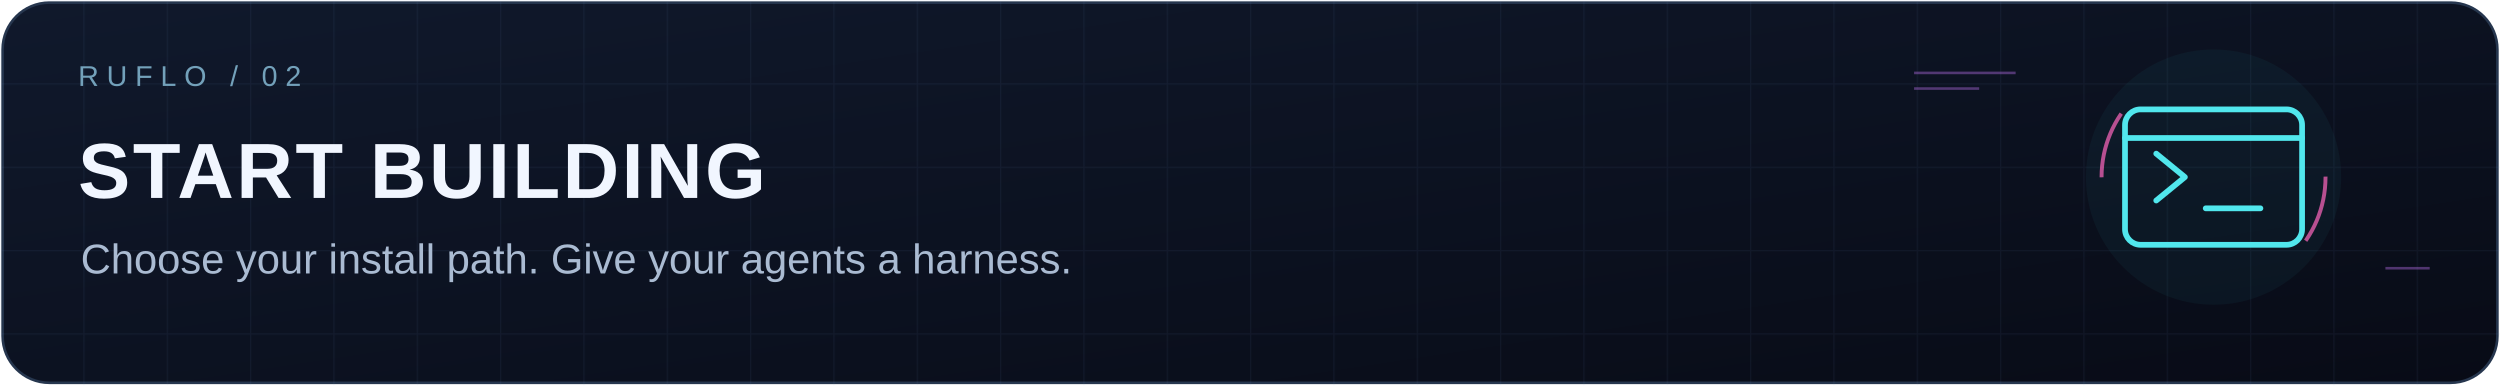
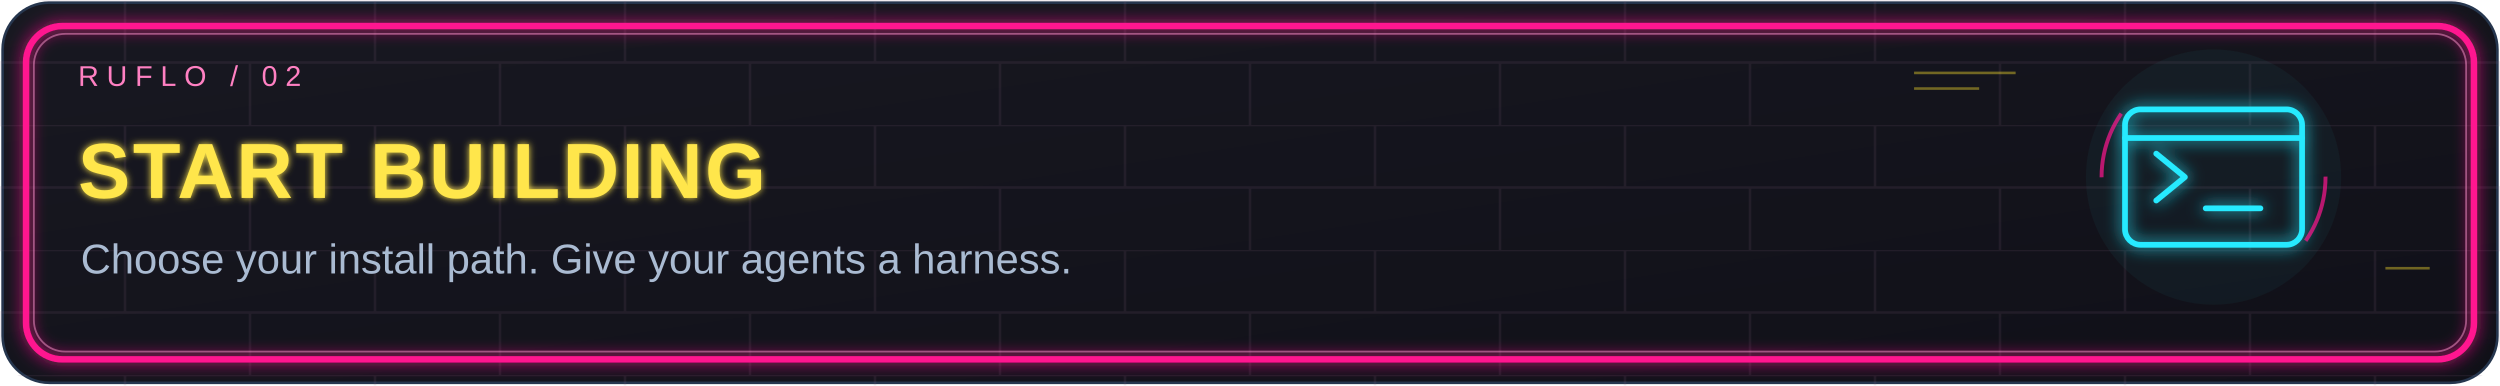
<svg xmlns="http://www.w3.org/2000/svg" width="960" height="148" viewBox="0 0 960 148" role="img" aria-labelledby="title desc">
  <defs>
    <linearGradient id="bg" x2="1" y2="1">
-       <stop stop-color="#10192c" />
-       <stop offset="1" stop-color="#080b16" />
+       <stop stop-color="#181821" />
+       <stop offset="1" stop-color="#101018" />
    </linearGradient>
    <linearGradient id="neon">
-       <stop stop-color="#3ae8ed" />
-       <stop offset=".55" stop-color="#a88cff" />
-       <stop offset="1" stop-color="#ff58bc" />
+       <stop stop-color="#27eaff" />
+       <stop offset=".55" stop-color="#ffe32e" />
+       <stop offset="1" stop-color="#ff168f" />
    </linearGradient>
-     <pattern id="grid" width="32" height="32" patternUnits="userSpaceOnUse">
-       <path d="M32 0H0V32" fill="none" stroke="#7f9cce" stroke-opacity=".07" />
+     <filter id="glow" x="-60%" y="-100%" width="220%" height="300%">
+       <feGaussianBlur stdDeviation="3" />
+       <feMerge>
+         <feMergeNode />
+         <feMergeNode in="SourceGraphic" />
+       </feMerge>
+     </filter>
+     <filter id="soft" x="-20%" y="-80%" width="140%" height="260%">
+       <feGaussianBlur stdDeviation="1.5" />
+       <feMerge>
+         <feMergeNode />
+         <feMergeNode in="SourceGraphic" />
+       </feMerge>
+     </filter>
+     <pattern id="grid" width="96" height="48" patternUnits="userSpaceOnUse">
+       <path d="M0 0H96M0 24H96M48 0V24M0 24V48M96 24V48" fill="none" stroke="#8d6683" stroke-opacity=".13" />
    </pattern>
  </defs>
-   <style>text{font-family:Arial,Helvetica,sans-serif}.mono{font-family:monospace}.flow{stroke-dasharray:8 18;animation:flow 8s linear infinite}.orbit{transform-box:fill-box;transform-origin:center;animation:spin 28s linear infinite}.pulse{animation:pulse 5s ease-in-out infinite}.rise{animation:rise 7s ease-in-out infinite}@keyframes flow{to{stroke-dashoffset:-208}}@keyframes spin{to{transform:rotate(360deg)}}@keyframes pulse{0%,100%{opacity:.45}50%{opacity:1}}@keyframes rise{0%,100%{transform:translateY(0)}50%{transform:translateY(-5px)}}@media(prefers-reduced-motion:reduce){*{animation:none!important}}</style>
+   <style>text{font-family:Arial,Helvetica,sans-serif}.mono{font-family:monospace}.flow{stroke-dasharray:12 40;animation:flow 5s linear infinite;filter:url(#glow)}.tube{filter:url(#glow);animation:flicker 13s linear infinite}.tube2{filter:url(#glow);animation:flicker 17s 3s linear infinite}.gold{fill:#ffe64c;filter:url(#soft)}@keyframes flicker{0%,43%,45%,47%,100%{opacity:1}44%,46%{opacity:.55}}.orbit{transform-box:fill-box;transform-origin:center;animation:spin 28s linear infinite}.pulse{animation:pulse 5s ease-in-out infinite}.rise{animation:rise 7s ease-in-out infinite}@keyframes flow{to{stroke-dashoffset:-208}}@keyframes spin{to{transform:rotate(360deg)}}@keyframes pulse{0%,100%{opacity:.45}50%{opacity:1}}@keyframes rise{0%,100%{transform:translateY(0)}50%{transform:translateY(-5px)}}@media(prefers-reduced-motion:reduce){*{animation:none!important}}</style>
  <rect x="1" y="1" width="958" height="146" rx="18" fill="url(#bg)" stroke="#26364e" />
  <rect width="960" height="148" rx="18" fill="url(#grid)" />
+   <rect x="10" y="10" width="940" height="128" rx="14" fill="none" stroke="#ff168f" stroke-width="2.5" class="tube" />
+   <rect x="13" y="13" width="934" height="122" rx="12" fill="none" stroke="#ff9ad0" stroke-opacity=".5" stroke-width=".7" />
  <path d="M24 130H936" stroke="url(#neon)" stroke-opacity=".25" />
  <path class="flow" d="M24 130H936" stroke="url(#neon)" />
-   <text x="30" y="33" fill="#73a1ba" font-size="11" letter-spacing="3">RUFLO / 02</text>
-   <text x="30" y="76" fill="#f1f6ff" font-size="30" font-weight="700" letter-spacing="1">START BUILDING</text>
+   <text x="30" y="33" fill="#ff80c2" font-size="11" letter-spacing="3">RUFLO / 02</text>
+   <text x="30" y="76" class="gold" font-size="30" font-weight="700" letter-spacing="1">START BUILDING</text>
  <text x="31" y="105" fill="#aabbd2" font-size="16">Choose your install path. Give your agents a harness.</text>
  <g transform="translate(850 68)">
    <circle class="pulse" r="49" fill="#36e5e9" fill-opacity=".045" />
-     <g fill="none" stroke="#51e7ed" stroke-width="2.2" stroke-linecap="round" stroke-linejoin="round">
+     <g class="tube2" fill="none" stroke="#26eaff" stroke-width="2.2" stroke-linecap="round" stroke-linejoin="round">
      <rect x="-34" y="-26" width="68" height="52" rx="6" />
      <path d="M-22 -9L-11 0L-22 9M-3 12H18" />
      <path d="M-34 -15H34" />
    </g>
-     <circle class="orbit" r="43" fill="none" stroke="#ff67be" stroke-width="1.5" stroke-dasharray="26 109" opacity=".7" />
+     <circle class="orbit" r="43" fill="none" stroke="#ff168f" stroke-width="1.5" stroke-dasharray="26 109" opacity=".7" />
  </g>
-   <path d="M735 28H774M735 34H760M916 103H933" stroke="#bb70ed" opacity=".4" />
+   <path d="M735 28H774M735 34H760M916 103H933" stroke="#ffe32e" opacity=".4" />
</svg>
